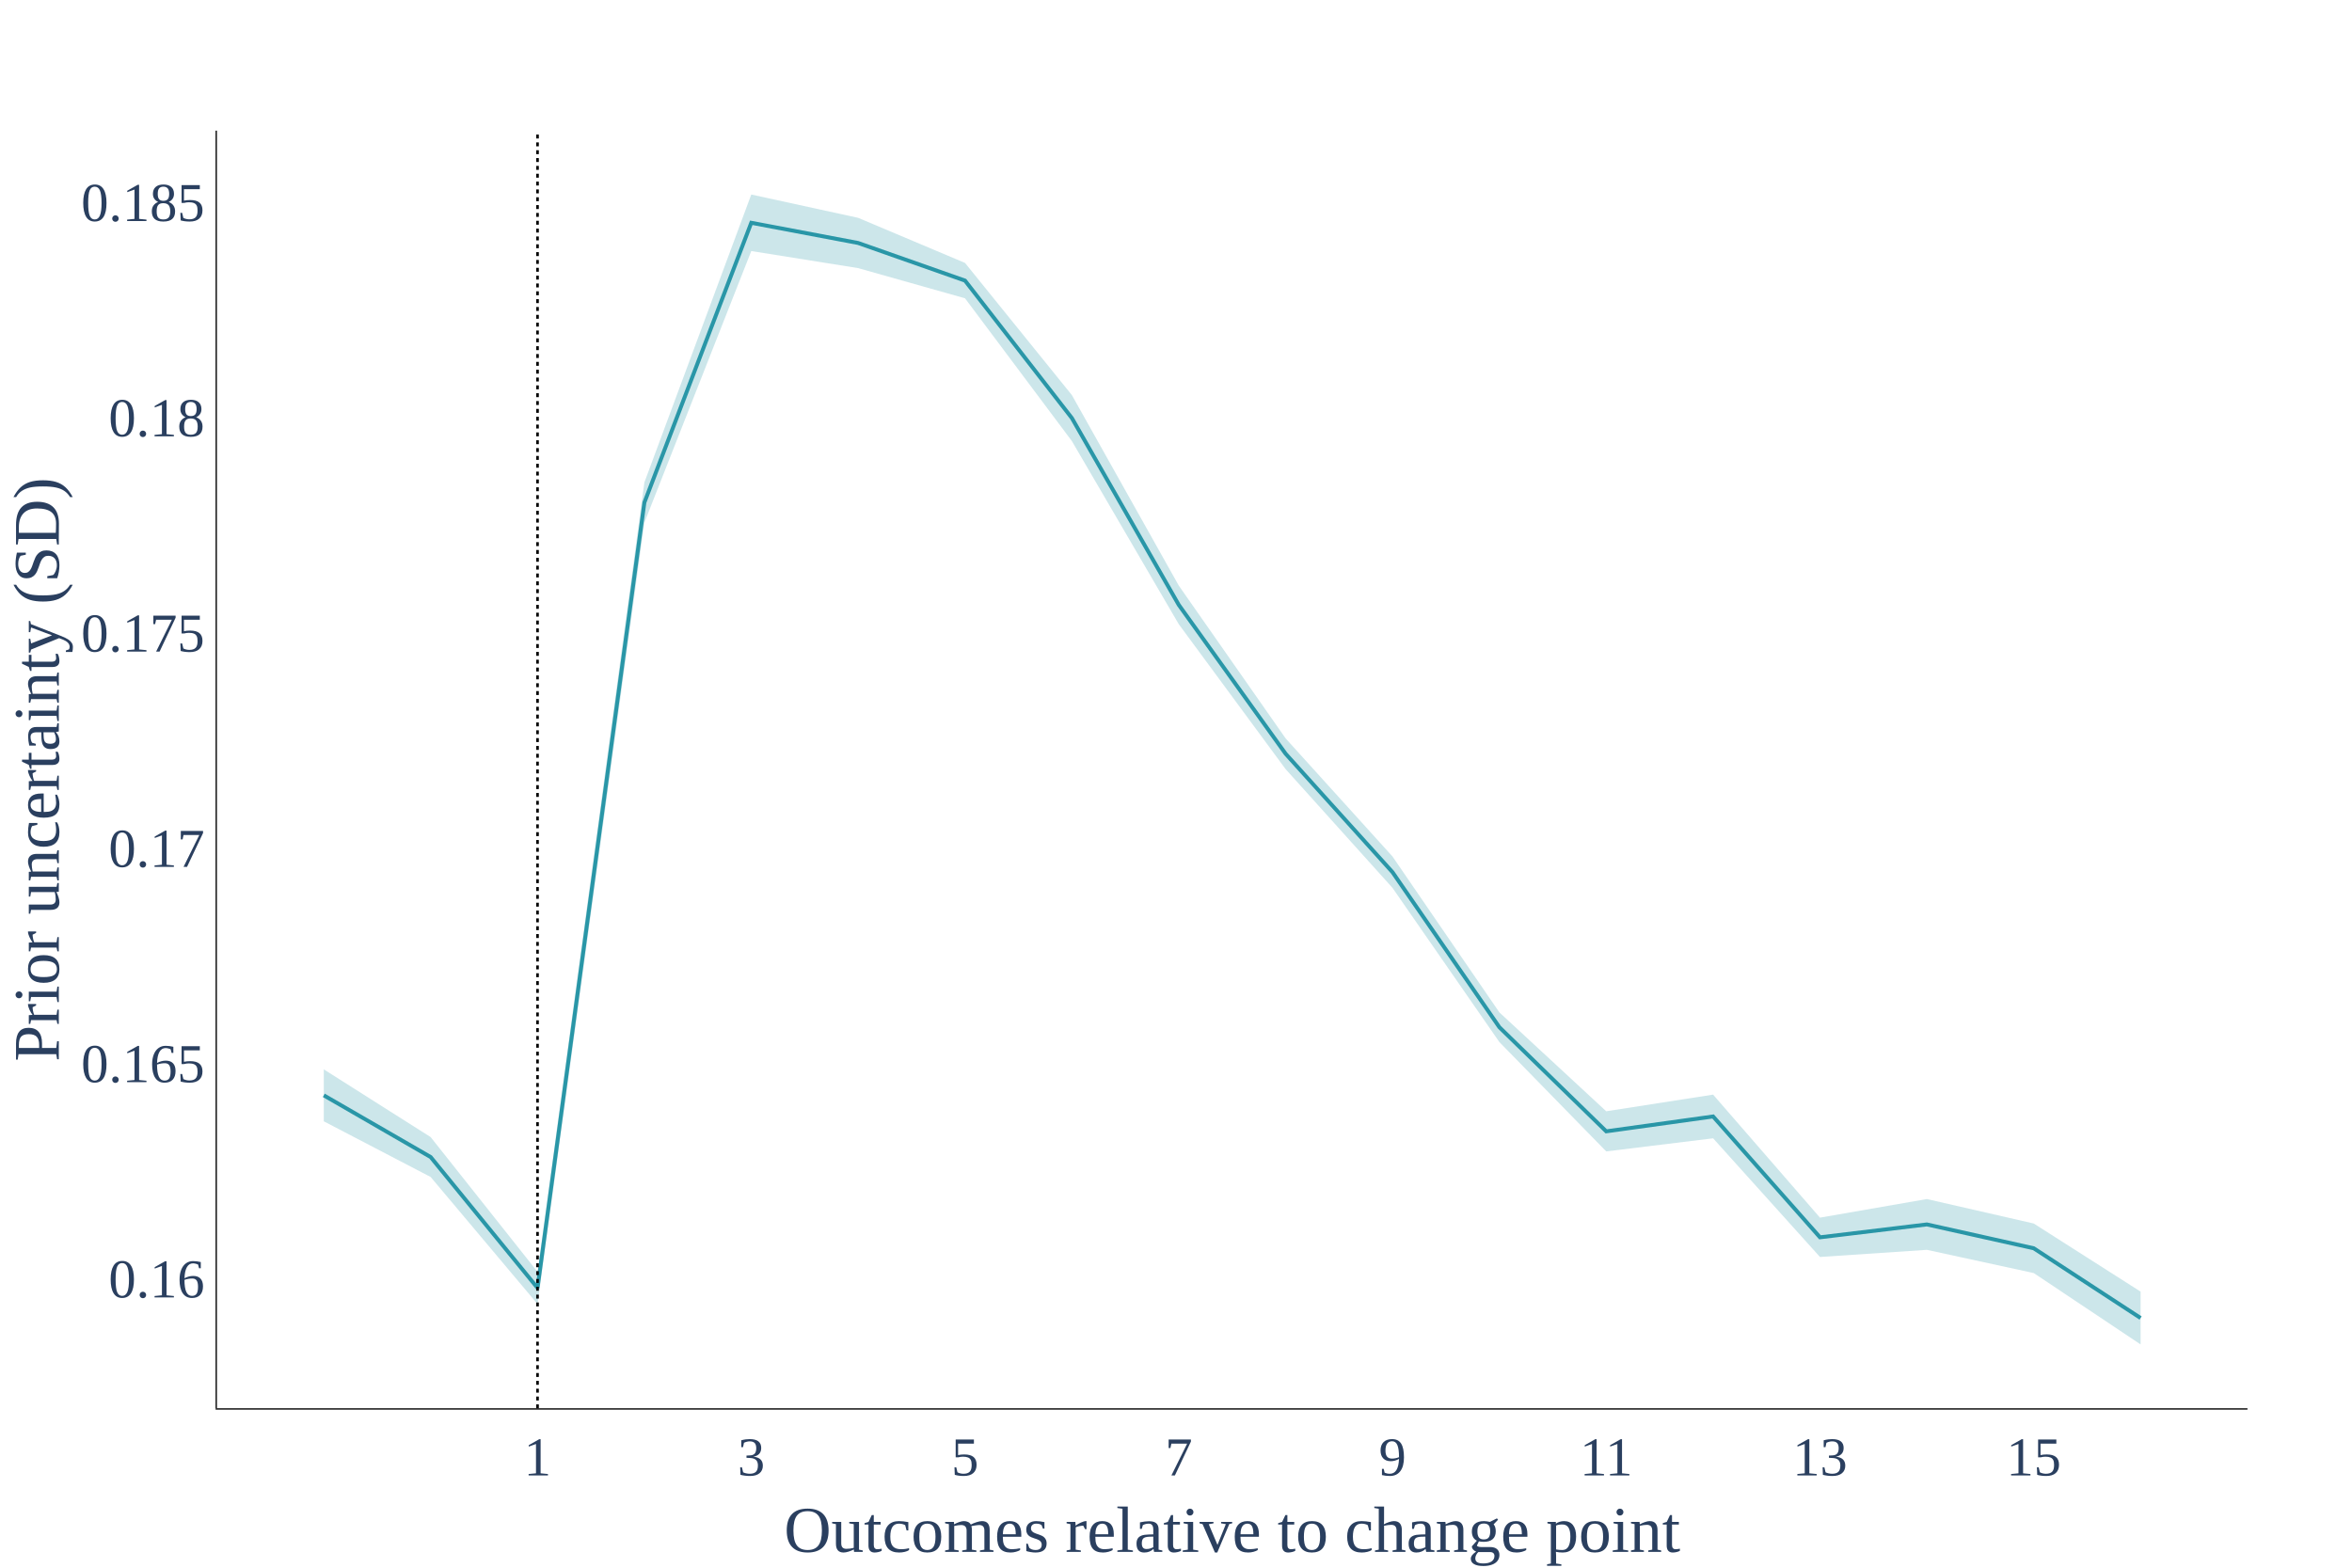
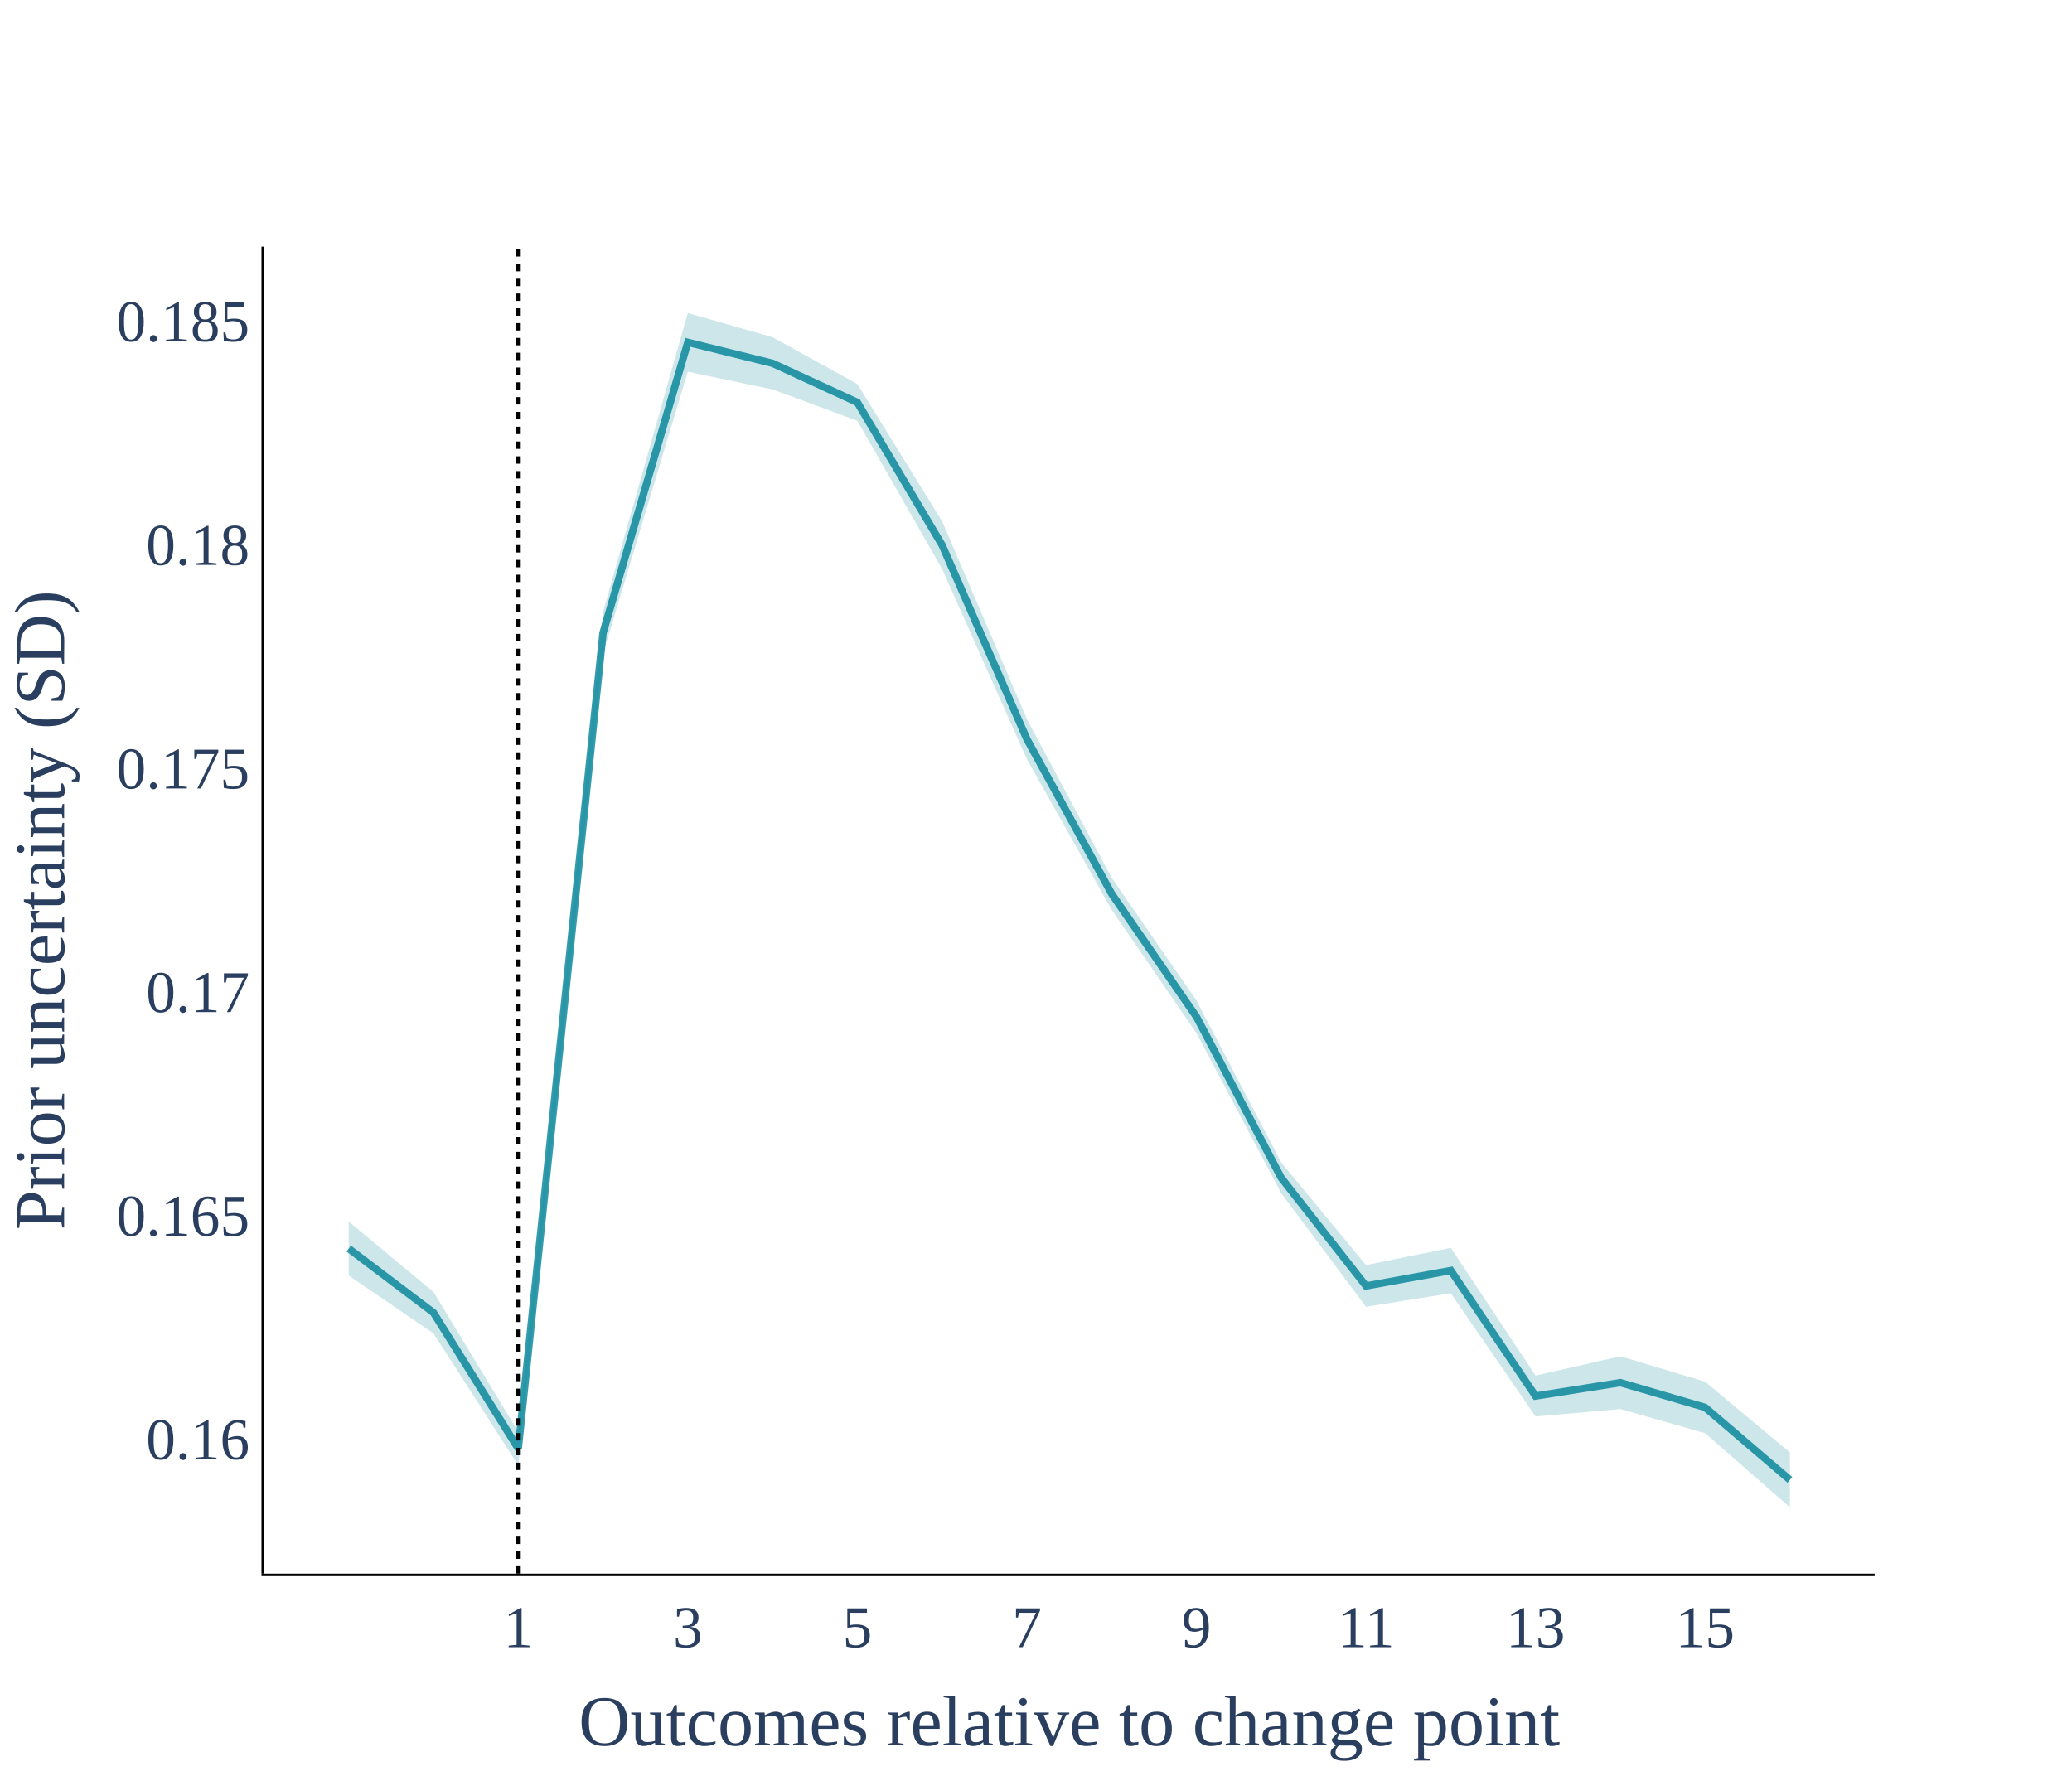
- <svg xmlns="http://www.w3.org/2000/svg" class="main-svg" width="1800" height="1200" style="" viewBox="0 0 1800 1200">
-   <rect x="0" y="0" width="1800" height="1200" style="fill: rgb(255, 255, 255); fill-opacity: 1;" />
-   <defs id="defs-034cc1">
+ <svg xmlns="http://www.w3.org/2000/svg" class="main-svg" width="2625" height="2250" style="" viewBox="0 0 840 720">
+   <rect x="0" y="0" width="840" height="720" style="fill: rgb(255, 255, 255); fill-opacity: 1;" />
+   <defs id="defs-cd216a">
    <g class="clips">
-       <clipPath id="clip034cc1xyplot" class="plotclip">
-         <rect width="1554" height="978" />
+       <clipPath id="clipcd216axyplot" class="plotclip">
+         <rect width="653" height="538" />
      </clipPath>
-       <clipPath class="axesclip" id="clip034cc1x">
-         <rect x="166" y="0" width="1554" height="1200" />
+       <clipPath class="axesclip" id="clipcd216ax">
+         <rect x="107" y="0" width="653" height="720" />
      </clipPath>
-       <clipPath class="axesclip" id="clip034cc1y">
-         <rect x="0" y="100" width="1800" height="978" />
+       <clipPath class="axesclip" id="clipcd216ay">
+         <rect x="0" y="100" width="840" height="538" />
      </clipPath>
-       <clipPath class="axesclip" id="clip034cc1xy">
-         <rect x="166" y="100" width="1554" height="978" />
+       <clipPath class="axesclip" id="clipcd216axy">
+         <rect x="107" y="100" width="653" height="538" />
      </clipPath>
    </g>
    <g class="gradients" />
    <g class="patterns" />
  </defs>
  <g class="bglayer">
-     <rect class="bg" x="166" y="100" width="1554" height="978" style="fill: rgb(255, 255, 255); fill-opacity: 1; stroke-width: 0;" />
+     <rect class="bg" x="107" y="100" width="653" height="538" style="fill: rgb(255, 255, 255); fill-opacity: 1; stroke-width: 0;" />
  </g>
  <g class="layer-below">
    <g class="imagelayer" />
    <g class="shapelayer" />
  </g>
  <g class="cartesianlayer">
    <g class="subplot xy">
      <g class="layer-subplot">
        <g class="shapelayer" />
        <g class="imagelayer" />
      </g>
      <g class="minor-gridlayer">
        <g class="x" />
        <g class="y" />
      </g>
      <g class="gridlayer">
        <g class="x">
-           <path class="xgrid crisp" transform="translate(574.95,0)" d="M0,100v978" style="stroke: rgb(255, 255, 255); stroke-opacity: 1; stroke-width: 1px;" />
-           <path class="xgrid crisp" transform="translate(738.53,0)" d="M0,100v978" style="stroke: rgb(255, 255, 255); stroke-opacity: 1; stroke-width: 1px;" />
-           <path class="xgrid crisp" transform="translate(902.11,0)" d="M0,100v978" style="stroke: rgb(255, 255, 255); stroke-opacity: 1; stroke-width: 1px;" />
-           <path class="xgrid crisp" transform="translate(1065.68,0)" d="M0,100v978" style="stroke: rgb(255, 255, 255); stroke-opacity: 1; stroke-width: 1px;" />
-           <path class="xgrid crisp" transform="translate(1229.26,0)" d="M0,100v978" style="stroke: rgb(255, 255, 255); stroke-opacity: 1; stroke-width: 1px;" />
-           <path class="xgrid crisp" transform="translate(1392.84,0)" d="M0,100v978" style="stroke: rgb(255, 255, 255); stroke-opacity: 1; stroke-width: 1px;" />
-           <path class="xgrid crisp" transform="translate(1556.42,0)" d="M0,100v978" style="stroke: rgb(255, 255, 255); stroke-opacity: 1; stroke-width: 1px;" />
+           <path class="xgrid crisp" transform="translate(278.84,0)" d="M0,100v538" style="stroke: rgb(255, 255, 255); stroke-opacity: 1; stroke-width: 1px;" />
+           <path class="xgrid crisp" transform="translate(347.58,0)" d="M0,100v538" style="stroke: rgb(255, 255, 255); stroke-opacity: 1; stroke-width: 1px;" />
+           <path class="xgrid crisp" transform="translate(416.32,0)" d="M0,100v538" style="stroke: rgb(255, 255, 255); stroke-opacity: 1; stroke-width: 1px;" />
+           <path class="xgrid crisp" transform="translate(485.05,0)" d="M0,100v538" style="stroke: rgb(255, 255, 255); stroke-opacity: 1; stroke-width: 1px;" />
+           <path class="xgrid crisp" transform="translate(553.79,0)" d="M0,100v538" style="stroke: rgb(255, 255, 255); stroke-opacity: 1; stroke-width: 1px;" />
+           <path class="xgrid crisp" transform="translate(622.53,0)" d="M0,100v538" style="stroke: rgb(255, 255, 255); stroke-opacity: 1; stroke-width: 1px;" />
+           <path class="xgrid crisp" transform="translate(691.26,0)" d="M0,100v538" style="stroke: rgb(255, 255, 255); stroke-opacity: 1; stroke-width: 1px;" />
        </g>
        <g class="y">
-           <path class="ygrid crisp" transform="translate(0,978.44)" d="M166,0h1554" style="stroke: rgb(255, 255, 255); stroke-opacity: 1; stroke-width: 1px;" />
-           <path class="ygrid crisp" transform="translate(0,813.65)" d="M166,0h1554" style="stroke: rgb(255, 255, 255); stroke-opacity: 1; stroke-width: 1px;" />
-           <path class="ygrid crisp" transform="translate(0,648.85)" d="M166,0h1554" style="stroke: rgb(255, 255, 255); stroke-opacity: 1; stroke-width: 1px;" />
-           <path class="ygrid crisp" transform="translate(0,484.06)" d="M166,0h1554" style="stroke: rgb(255, 255, 255); stroke-opacity: 1; stroke-width: 1px;" />
-           <path class="ygrid crisp" transform="translate(0,319.27)" d="M166,0h1554" style="stroke: rgb(255, 255, 255); stroke-opacity: 1; stroke-width: 1px;" />
-           <path class="ygrid crisp" transform="translate(0,154.48)" d="M166,0h1554" style="stroke: rgb(255, 255, 255); stroke-opacity: 1; stroke-width: 1px;" />
+           <path class="ygrid crisp" transform="translate(0,583.23)" d="M107,0h653" style="stroke: rgb(255, 255, 255); stroke-opacity: 1; stroke-width: 1px;" />
+           <path class="ygrid crisp" transform="translate(0,492.58)" d="M107,0h653" style="stroke: rgb(255, 255, 255); stroke-opacity: 1; stroke-width: 1px;" />
+           <path class="ygrid crisp" transform="translate(0,401.93)" d="M107,0h653" style="stroke: rgb(255, 255, 255); stroke-opacity: 1; stroke-width: 1px;" />
+           <path class="ygrid crisp" transform="translate(0,311.27)" d="M107,0h653" style="stroke: rgb(255, 255, 255); stroke-opacity: 1; stroke-width: 1px;" />
+           <path class="ygrid crisp" transform="translate(0,220.62)" d="M107,0h653" style="stroke: rgb(255, 255, 255); stroke-opacity: 1; stroke-width: 1px;" />
+           <path class="ygrid crisp" transform="translate(0,129.97)" d="M107,0h653" style="stroke: rgb(255, 255, 255); stroke-opacity: 1; stroke-width: 1px;" />
        </g>
      </g>
      <g class="zerolinelayer">
-         <path class="xzl zl crisp" transform="translate(411.37,0)" d="M0,100v978" style="stroke: rgb(255, 255, 255); stroke-opacity: 1; stroke-width: 2px;" />
+         <path class="xzl zl crisp" transform="translate(210.11,0)" d="M0,100v538" style="stroke: rgb(255, 255, 255); stroke-opacity: 1; stroke-width: 2px;" />
      </g>
      <g class="layer-between">
        <g class="shapelayer" />
        <g class="imagelayer" />
      </g>
      <path class="xlines-below" />
      <path class="ylines-below" />
      <g class="overlines-below" />
      <g class="xaxislayer-below" />
      <g class="yaxislayer-below" />
      <g class="overaxes-below" />
      <g class="overplot">
-         <g class="xy" transform="translate(166,100)" clip-path="url(#clip034cc1xyplot)">
+         <g class="xy" transform="translate(107,100)" clip-path="url(#clipcd216axyplot)">
          <g class="scatterlayer mlayer">
-             <g class="trace scatter trace1a0005" style="stroke-miterlimit: 2; opacity: 1;">
+             <g class="trace scatter tracee948ba" style="stroke-miterlimit: 2; opacity: 1;">
              <g class="fills">
                <g>
-                   <path class="js-fill" d="M81.79,758.31L163.58,800.94L245.37,898.19L327.16,300.03L408.95,92.16L490.74,105.23L572.53,128.33L654.32,237.63L736.11,377.77L817.89,488.75L899.68,579.62L981.47,697.64L1063.26,781.35L1145.05,771.33L1226.84,862.17L1308.63,856.69L1390.42,874.47L1472.21,929.1L1472.21,888.68L1390.42,836.54L1308.63,817.82L1226.84,832.06L1145.05,737.89L1063.26,750.63L981.47,674.93L899.68,555.59L817.89,465.2L736.11,348.22L654.32,202.43L572.53,101.25L490.74,66.74L408.95,48.9L327.16,269.24L245.37,873.52L163.58,770.39L81.79,718.55Z" style="fill: rgb(0, 130, 150); fill-opacity: 0.2; stroke-width: 0;" />
+                   <path class="js-fill" d="M34.37,417.15L68.74,440.6L103.11,494.1L137.47,165.05L171.84,50.7L206.21,57.89L240.58,70.6L274.95,130.72L309.32,207.81L343.68,268.86L378.05,318.85L412.42,383.77L446.79,429.82L481.16,424.31L515.53,474.28L549.89,471.26L584.26,481.05L618.63,511.1L618.63,488.86L584.26,460.18L549.89,449.88L515.53,457.72L481.16,405.91L446.79,412.92L412.42,371.28L378.05,305.63L343.68,255.91L309.32,191.56L274.95,111.36L240.58,55.7L206.21,36.72L171.84,26.9L137.47,148.11L103.11,480.52L68.74,423.8L34.37,395.28Z" style="fill: rgb(0, 130, 150); fill-opacity: 0.2; stroke-width: 0;" />
                </g>
              </g>
              <g class="errorbars" />
              <g class="lines">
-                 <path class="js-line" d="M81.79,758.31L163.58,800.94L245.37,898.19L327.16,300.03L408.95,92.16L490.74,105.23L572.53,128.33L654.32,237.63L736.11,377.77L817.89,488.75L899.68,579.62L981.47,697.64L1063.26,781.35L1145.05,771.33L1226.84,862.17L1308.63,856.69L1390.42,874.47L1472.21,929.1L1472.21,888.68L1390.42,836.54L1308.63,817.82L1226.84,832.06L1145.05,737.89L1063.26,750.63L981.47,674.93L899.68,555.59L817.89,465.2L736.11,348.22L654.32,202.43L572.53,101.25L490.74,66.74L408.95,48.9L327.16,269.24L245.37,873.52L163.58,770.39L81.79,718.55" style="vector-effect: none; fill: none; stroke: rgb(255, 255, 255); stroke-opacity: 0; stroke-width: 2px; opacity: 1;" />
+                 <path class="js-line" d="M34.37,417.15L68.74,440.6L103.11,494.1L137.47,165.05L171.84,50.7L206.21,57.89L240.58,70.6L274.95,130.72L309.32,207.81L343.68,268.86L378.05,318.85L412.42,383.77L446.79,429.82L481.16,424.31L515.53,474.28L549.89,471.26L584.26,481.05L618.63,511.1L618.63,488.86L584.26,460.18L549.89,449.88L515.53,457.72L481.16,405.91L446.79,412.92L412.42,371.28L378.05,305.63L343.68,255.91L309.32,191.56L274.95,111.36L240.58,55.7L206.21,36.72L171.84,26.9L137.47,148.11L103.11,480.52L68.74,423.8L34.37,395.28" style="vector-effect: none; fill: none; stroke: rgb(255, 255, 255); stroke-opacity: 0; stroke-width: 2px; opacity: 1;" />
              </g>
              <g class="points" />
              <g class="text" />
            </g>
-             <g class="trace scatter tracefde60d" style="stroke-miterlimit: 2; opacity: 1;">
+             <g class="trace scatter trace3f8b3a" style="stroke-miterlimit: 2; opacity: 1;">
              <g class="fills" />
              <g class="errorbars" />
              <g class="lines">
-                 <path class="js-line" d="M81.79,738.43L163.58,785.67L245.37,885.86L327.16,284.64L408.95,70.53L490.74,85.99L572.53,114.79L654.32,220.03L736.11,363L817.89,476.97L899.68,567.6L981.47,686.29L1063.26,765.99L1145.05,754.61L1226.84,847.11L1308.63,837.25L1390.42,855.5L1472.21,908.89" style="vector-effect: none; fill: none; stroke: rgb(0, 130, 150); stroke-opacity: 0.8; stroke-width: 3px; opacity: 1;" />
+                 <path class="js-line" d="M34.37,406.21L68.74,432.2L103.11,487.31L137.47,156.58L171.84,38.8L206.21,47.3L240.58,63.15L274.95,121.04L309.32,199.68L343.68,262.38L378.05,312.24L412.42,377.53L446.79,421.37L481.16,415.11L515.53,466L549.89,460.57L584.26,470.61L618.63,499.98" style="vector-effect: none; fill: none; stroke: rgb(0, 130, 150); stroke-opacity: 0.8; stroke-width: 3px; opacity: 1;" />
              </g>
              <g class="points" />
              <g class="text" />
            </g>
          </g>
        </g>
      </g>
-       <path class="xlines-above crisp" d="M165,1078.5H1720" style="fill: none; stroke-width: 1px; stroke: rgb(0, 0, 0); stroke-opacity: 1;" />
-       <path class="ylines-above crisp" d="M165.5,100V1078" style="fill: none; stroke-width: 1px; stroke: rgb(0, 0, 0); stroke-opacity: 1;" />
+       <path class="xlines-above crisp" d="M106,638.5H760" style="fill: none; stroke-width: 1px; stroke: rgb(0, 0, 0); stroke-opacity: 1;" />
+       <path class="ylines-above crisp" d="M106.5,100V638" style="fill: none; stroke-width: 1px; stroke: rgb(0, 0, 0); stroke-opacity: 1;" />
      <g class="overlines-above" />
      <g class="xaxislayer-above">
        <g class="xtick">
-           <text text-anchor="middle" x="0" y="1129.4" transform="translate(411.37,0)" style="font-family: 'Times New Roman'; font-size: 42px; fill: rgb(42, 63, 95); fill-opacity: 1; white-space: pre; opacity: 1;">1</text>
+           <text text-anchor="middle" x="0" y="667.8" transform="translate(210.11,0)" style="font-family: 'Times New Roman'; font-size: 24px; fill: rgb(42, 63, 95); fill-opacity: 1; white-space: pre; opacity: 1;">1</text>
        </g>
        <g class="xtick">
-           <text text-anchor="middle" x="0" y="1129.4" style="font-family: 'Times New Roman'; font-size: 42px; fill: rgb(42, 63, 95); fill-opacity: 1; white-space: pre; opacity: 1;" transform="translate(574.95,0)">3</text>
+           <text text-anchor="middle" x="0" y="667.8" style="font-family: 'Times New Roman'; font-size: 24px; fill: rgb(42, 63, 95); fill-opacity: 1; white-space: pre; opacity: 1;" transform="translate(278.84,0)">3</text>
        </g>
        <g class="xtick">
-           <text text-anchor="middle" x="0" y="1129.4" style="font-family: 'Times New Roman'; font-size: 42px; fill: rgb(42, 63, 95); fill-opacity: 1; white-space: pre; opacity: 1;" transform="translate(738.53,0)">5</text>
+           <text text-anchor="middle" x="0" y="667.8" style="font-family: 'Times New Roman'; font-size: 24px; fill: rgb(42, 63, 95); fill-opacity: 1; white-space: pre; opacity: 1;" transform="translate(347.58,0)">5</text>
        </g>
        <g class="xtick">
-           <text text-anchor="middle" x="0" y="1129.4" style="font-family: 'Times New Roman'; font-size: 42px; fill: rgb(42, 63, 95); fill-opacity: 1; white-space: pre; opacity: 1;" transform="translate(902.11,0)">7</text>
+           <text text-anchor="middle" x="0" y="667.8" style="font-family: 'Times New Roman'; font-size: 24px; fill: rgb(42, 63, 95); fill-opacity: 1; white-space: pre; opacity: 1;" transform="translate(416.32,0)">7</text>
        </g>
        <g class="xtick">
-           <text text-anchor="middle" x="0" y="1129.4" style="font-family: 'Times New Roman'; font-size: 42px; fill: rgb(42, 63, 95); fill-opacity: 1; white-space: pre; opacity: 1;" transform="translate(1065.68,0)">9</text>
+           <text text-anchor="middle" x="0" y="667.8" style="font-family: 'Times New Roman'; font-size: 24px; fill: rgb(42, 63, 95); fill-opacity: 1; white-space: pre; opacity: 1;" transform="translate(485.05,0)">9</text>
        </g>
        <g class="xtick">
-           <text text-anchor="middle" x="0" y="1129.4" style="font-family: 'Times New Roman'; font-size: 42px; fill: rgb(42, 63, 95); fill-opacity: 1; white-space: pre; opacity: 1;" transform="translate(1229.26,0)">11</text>
+           <text text-anchor="middle" x="0" y="667.8" style="font-family: 'Times New Roman'; font-size: 24px; fill: rgb(42, 63, 95); fill-opacity: 1; white-space: pre; opacity: 1;" transform="translate(553.79,0)">11</text>
        </g>
        <g class="xtick">
-           <text text-anchor="middle" x="0" y="1129.4" style="font-family: 'Times New Roman'; font-size: 42px; fill: rgb(42, 63, 95); fill-opacity: 1; white-space: pre; opacity: 1;" transform="translate(1392.84,0)">13</text>
+           <text text-anchor="middle" x="0" y="667.8" style="font-family: 'Times New Roman'; font-size: 24px; fill: rgb(42, 63, 95); fill-opacity: 1; white-space: pre; opacity: 1;" transform="translate(622.53,0)">13</text>
        </g>
        <g class="xtick">
-           <text text-anchor="middle" x="0" y="1129.4" style="font-family: 'Times New Roman'; font-size: 42px; fill: rgb(42, 63, 95); fill-opacity: 1; white-space: pre; opacity: 1;" transform="translate(1556.42,0)">15</text>
+           <text text-anchor="middle" x="0" y="667.8" style="font-family: 'Times New Roman'; font-size: 24px; fill: rgb(42, 63, 95); fill-opacity: 1; white-space: pre; opacity: 1;" transform="translate(691.26,0)">15</text>
        </g>
      </g>
      <g class="yaxislayer-above">
        <g class="ytick">
-           <text text-anchor="end" x="156.6" y="14.7" transform="translate(0,978.44)" style="font-family: 'Times New Roman'; font-size: 42px; fill: rgb(42, 63, 95); fill-opacity: 1; white-space: pre; opacity: 1;">0.16</text>
+           <text text-anchor="end" x="101.2" y="8.4" transform="translate(0,583.23)" style="font-family: 'Times New Roman'; font-size: 24px; fill: rgb(42, 63, 95); fill-opacity: 1; white-space: pre; opacity: 1;">0.16</text>
        </g>
        <g class="ytick">
-           <text text-anchor="end" x="156.6" y="14.7" style="font-family: 'Times New Roman'; font-size: 42px; fill: rgb(42, 63, 95); fill-opacity: 1; white-space: pre; opacity: 1;" transform="translate(0,813.65)">0.165</text>
+           <text text-anchor="end" x="101.2" y="8.4" style="font-family: 'Times New Roman'; font-size: 24px; fill: rgb(42, 63, 95); fill-opacity: 1; white-space: pre; opacity: 1;" transform="translate(0,492.58)">0.165</text>
        </g>
        <g class="ytick">
-           <text text-anchor="end" x="156.6" y="14.7" style="font-family: 'Times New Roman'; font-size: 42px; fill: rgb(42, 63, 95); fill-opacity: 1; white-space: pre; opacity: 1;" transform="translate(0,648.85)">0.17</text>
+           <text text-anchor="end" x="101.2" y="8.4" style="font-family: 'Times New Roman'; font-size: 24px; fill: rgb(42, 63, 95); fill-opacity: 1; white-space: pre; opacity: 1;" transform="translate(0,401.93)">0.17</text>
        </g>
        <g class="ytick">
-           <text text-anchor="end" x="156.6" y="14.7" style="font-family: 'Times New Roman'; font-size: 42px; fill: rgb(42, 63, 95); fill-opacity: 1; white-space: pre; opacity: 1;" transform="translate(0,484.06)">0.175</text>
+           <text text-anchor="end" x="101.2" y="8.4" style="font-family: 'Times New Roman'; font-size: 24px; fill: rgb(42, 63, 95); fill-opacity: 1; white-space: pre; opacity: 1;" transform="translate(0,311.27)">0.175</text>
        </g>
        <g class="ytick">
-           <text text-anchor="end" x="156.6" y="14.7" style="font-family: 'Times New Roman'; font-size: 42px; fill: rgb(42, 63, 95); fill-opacity: 1; white-space: pre; opacity: 1;" transform="translate(0,319.27)">0.18</text>
+           <text text-anchor="end" x="101.2" y="8.4" style="font-family: 'Times New Roman'; font-size: 24px; fill: rgb(42, 63, 95); fill-opacity: 1; white-space: pre; opacity: 1;" transform="translate(0,220.62)">0.18</text>
        </g>
        <g class="ytick">
-           <text text-anchor="end" x="156.6" y="14.7" style="font-family: 'Times New Roman'; font-size: 42px; fill: rgb(42, 63, 95); fill-opacity: 1; white-space: pre; opacity: 1;" transform="translate(0,154.48)">0.185</text>
+           <text text-anchor="end" x="101.2" y="8.4" style="font-family: 'Times New Roman'; font-size: 24px; fill: rgb(42, 63, 95); fill-opacity: 1; white-space: pre; opacity: 1;" transform="translate(0,129.97)">0.185</text>
        </g>
      </g>
      <g class="overaxes-above" />
    </g>
  </g>
  <g class="polarlayer" />
  <g class="smithlayer" />
  <g class="ternarylayer" />
  <g class="geolayer" />
  <g class="funnelarealayer" />
  <g class="pielayer" />
  <g class="iciclelayer" />
  <g class="treemaplayer" />
  <g class="sunburstlayer" />
  <g class="glimages" />
-   <defs id="topdefs-034cc1">
+   <defs id="topdefs-cd216a">
    <g class="clips" />
  </defs>
  <g class="layer-above">
    <g class="imagelayer" />
    <g class="shapelayer">
-       <g class="shape-group" data-index="0" clip-path="url(#clip034cc1x)">
-         <path data-index="0" fill-rule="evenodd" d="M411.37,1078L411.37,100" style="opacity: 1; stroke: rgb(0, 0, 0); stroke-opacity: 1; fill: rgb(0, 0, 0); fill-opacity: 0; stroke-dasharray: 3px, 3px; stroke-width: 2px;" />
+       <g class="shape-group" data-index="0" clip-path="url(#clipcd216ax)">
+         <path data-index="0" fill-rule="evenodd" d="M210.11,638L210.11,100" style="opacity: 1; stroke: rgb(0, 0, 0); stroke-opacity: 1; fill: rgb(0, 0, 0); fill-opacity: 0; stroke-dasharray: 3px, 3px; stroke-width: 2px;" />
      </g>
    </g>
  </g>
  <g class="infolayer">
    <g class="g-gtitle" />
    <g class="g-xtitle">
-       <text class="xtitle" x="943" y="1187.906" text-anchor="middle" style="opacity: 1; font-family: 'Times New Roman'; font-size: 50px; fill: rgb(42, 63, 95); fill-opacity: 1; white-space: pre;">Outcomes relative to change point</text>
+       <text class="xtitle" x="433.5" y="707.612" text-anchor="middle" style="opacity: 1; font-family: 'Times New Roman'; font-size: 29px; fill: rgb(42, 63, 95); fill-opacity: 1; white-space: pre;">Outcomes relative to change point</text>
    </g>
-     <g class="g-ytitle" transform="translate(14.90625,0)">
-       <text class="ytitle" transform="rotate(-90,30.09375,589)" x="30.094" y="589" text-anchor="middle" style="opacity: 1; font-family: 'Times New Roman'; font-size: 50px; fill: rgb(42, 63, 95); fill-opacity: 1; white-space: pre;">Prior uncertainty (SD)</text>
+     <g class="g-ytitle" transform="translate(3.462891,0)">
+       <text class="ytitle" transform="rotate(-90,22.5375,369)" x="22.537" y="369" text-anchor="middle" style="opacity: 1; font-family: 'Times New Roman'; font-size: 29px; fill: rgb(42, 63, 95); fill-opacity: 1; white-space: pre;">Prior uncertainty (SD)</text>
    </g>
  </g>
</svg>
